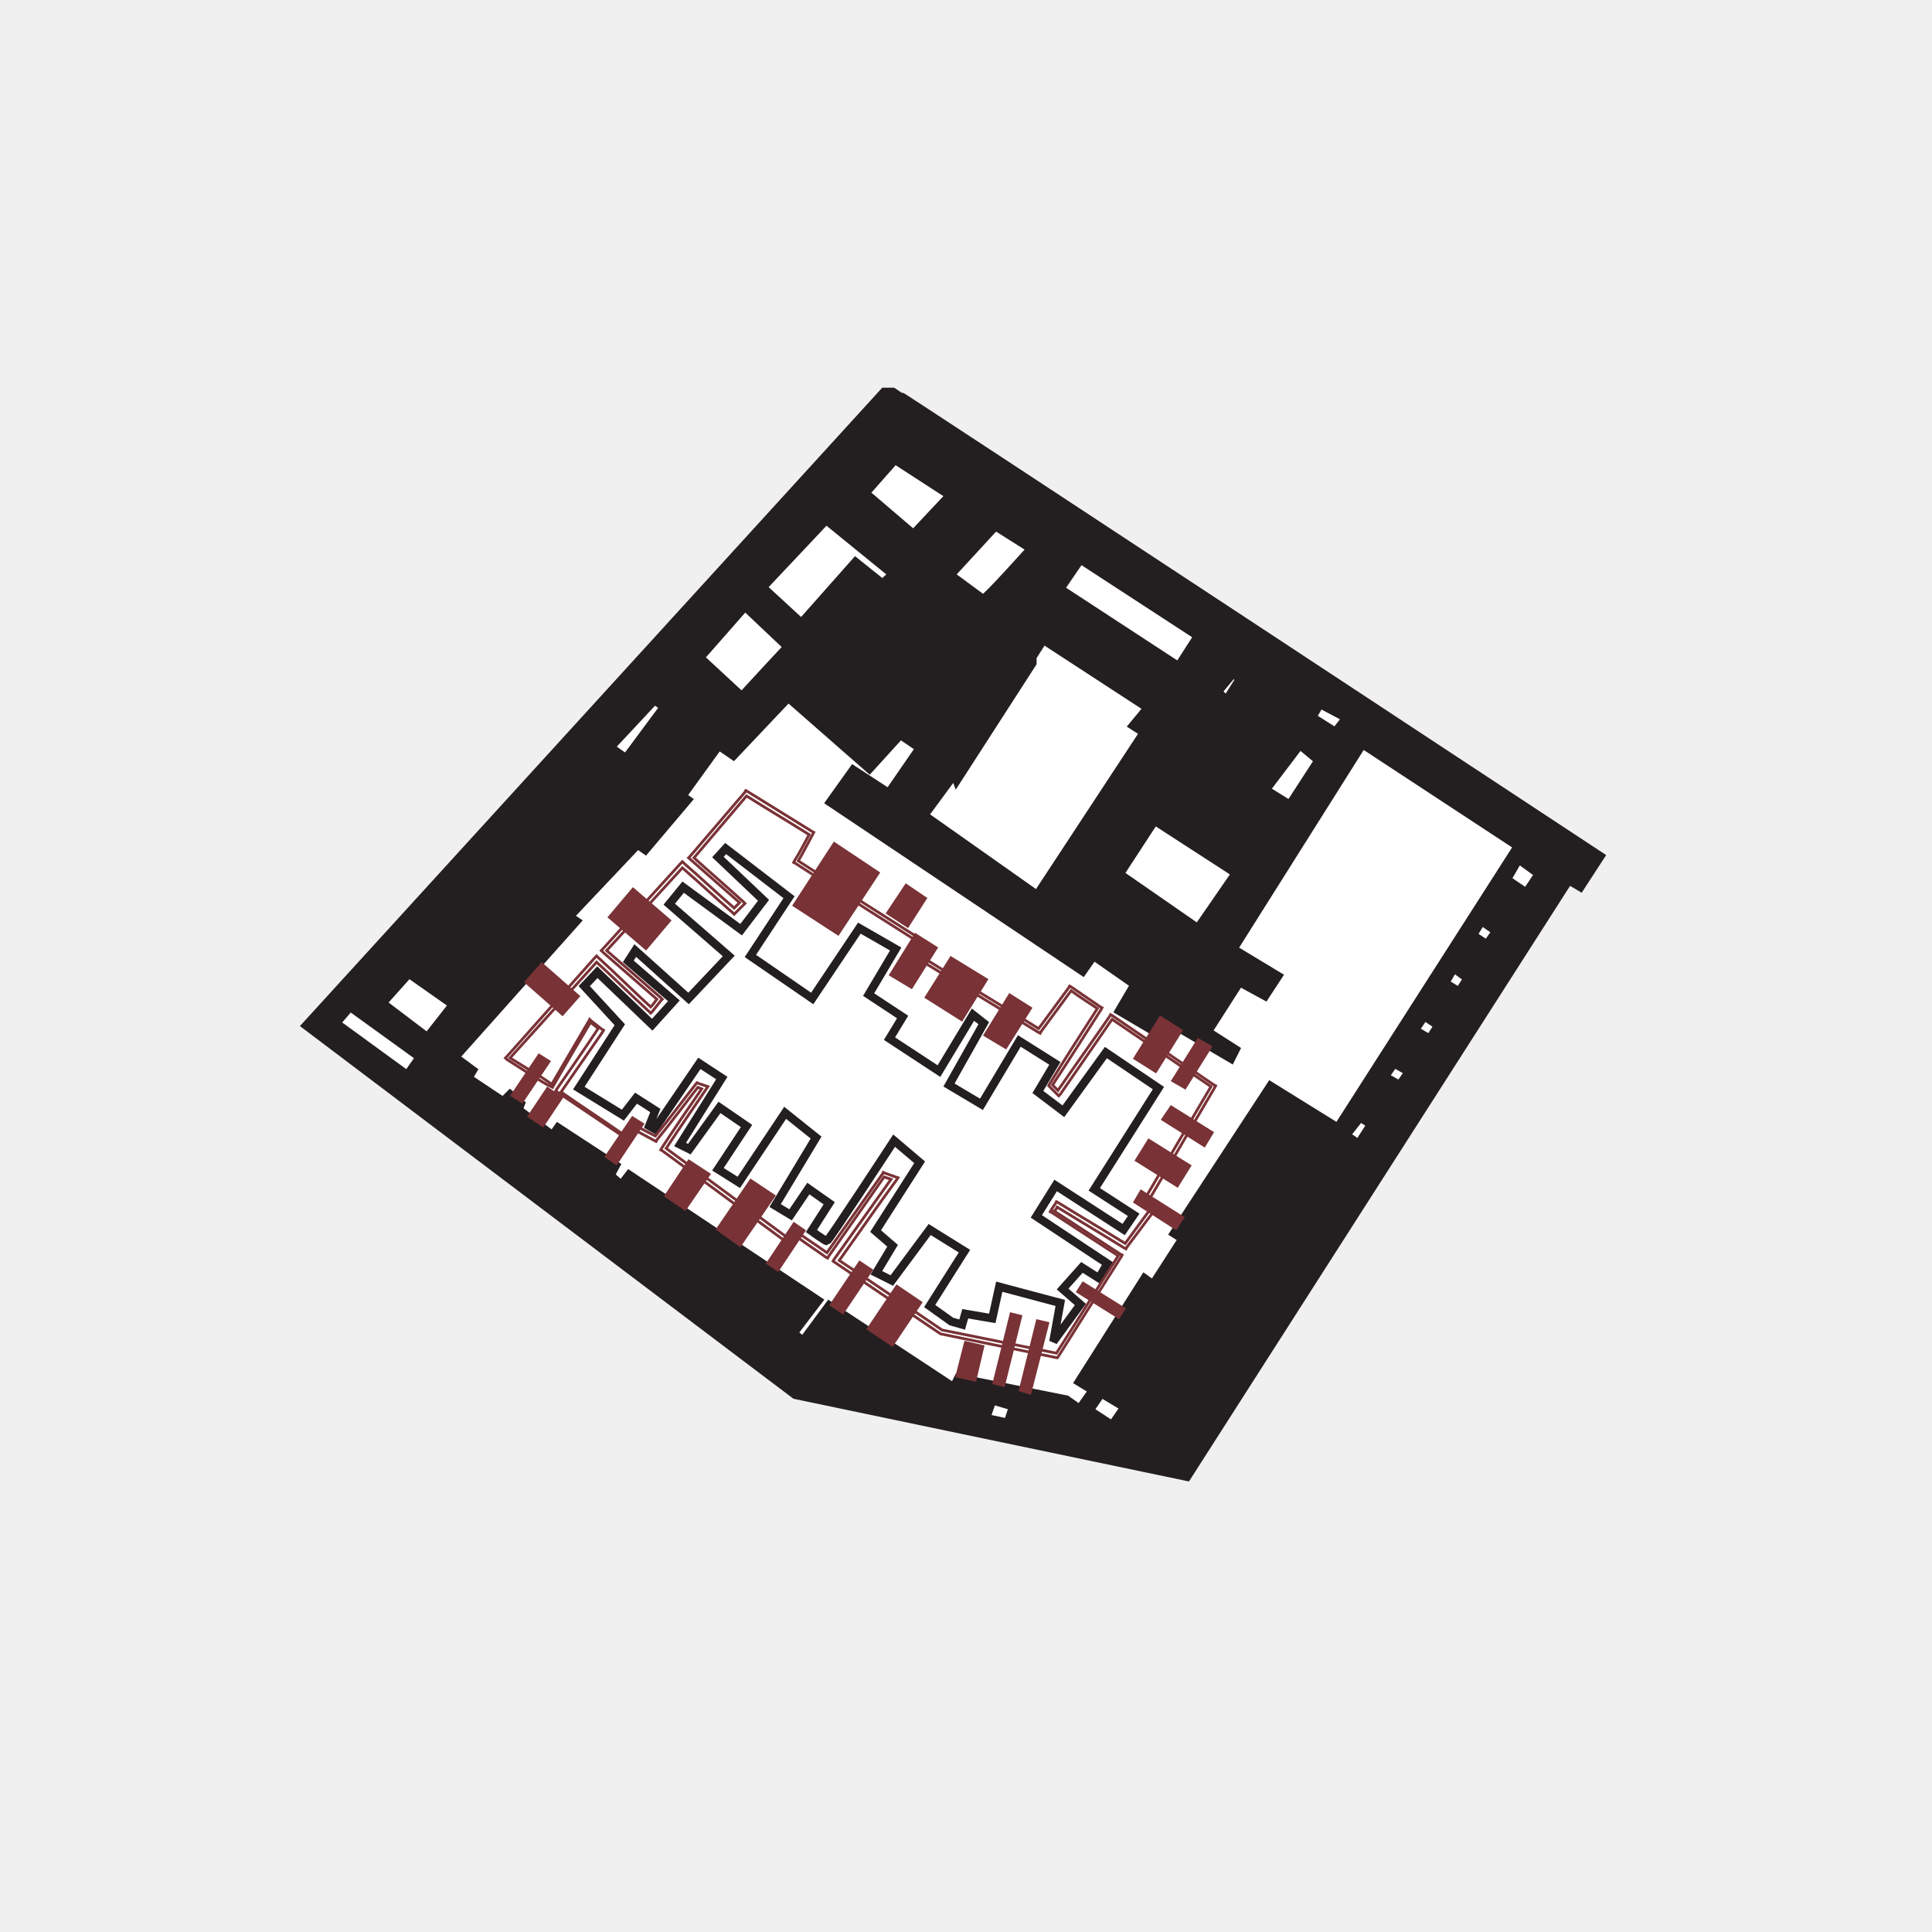
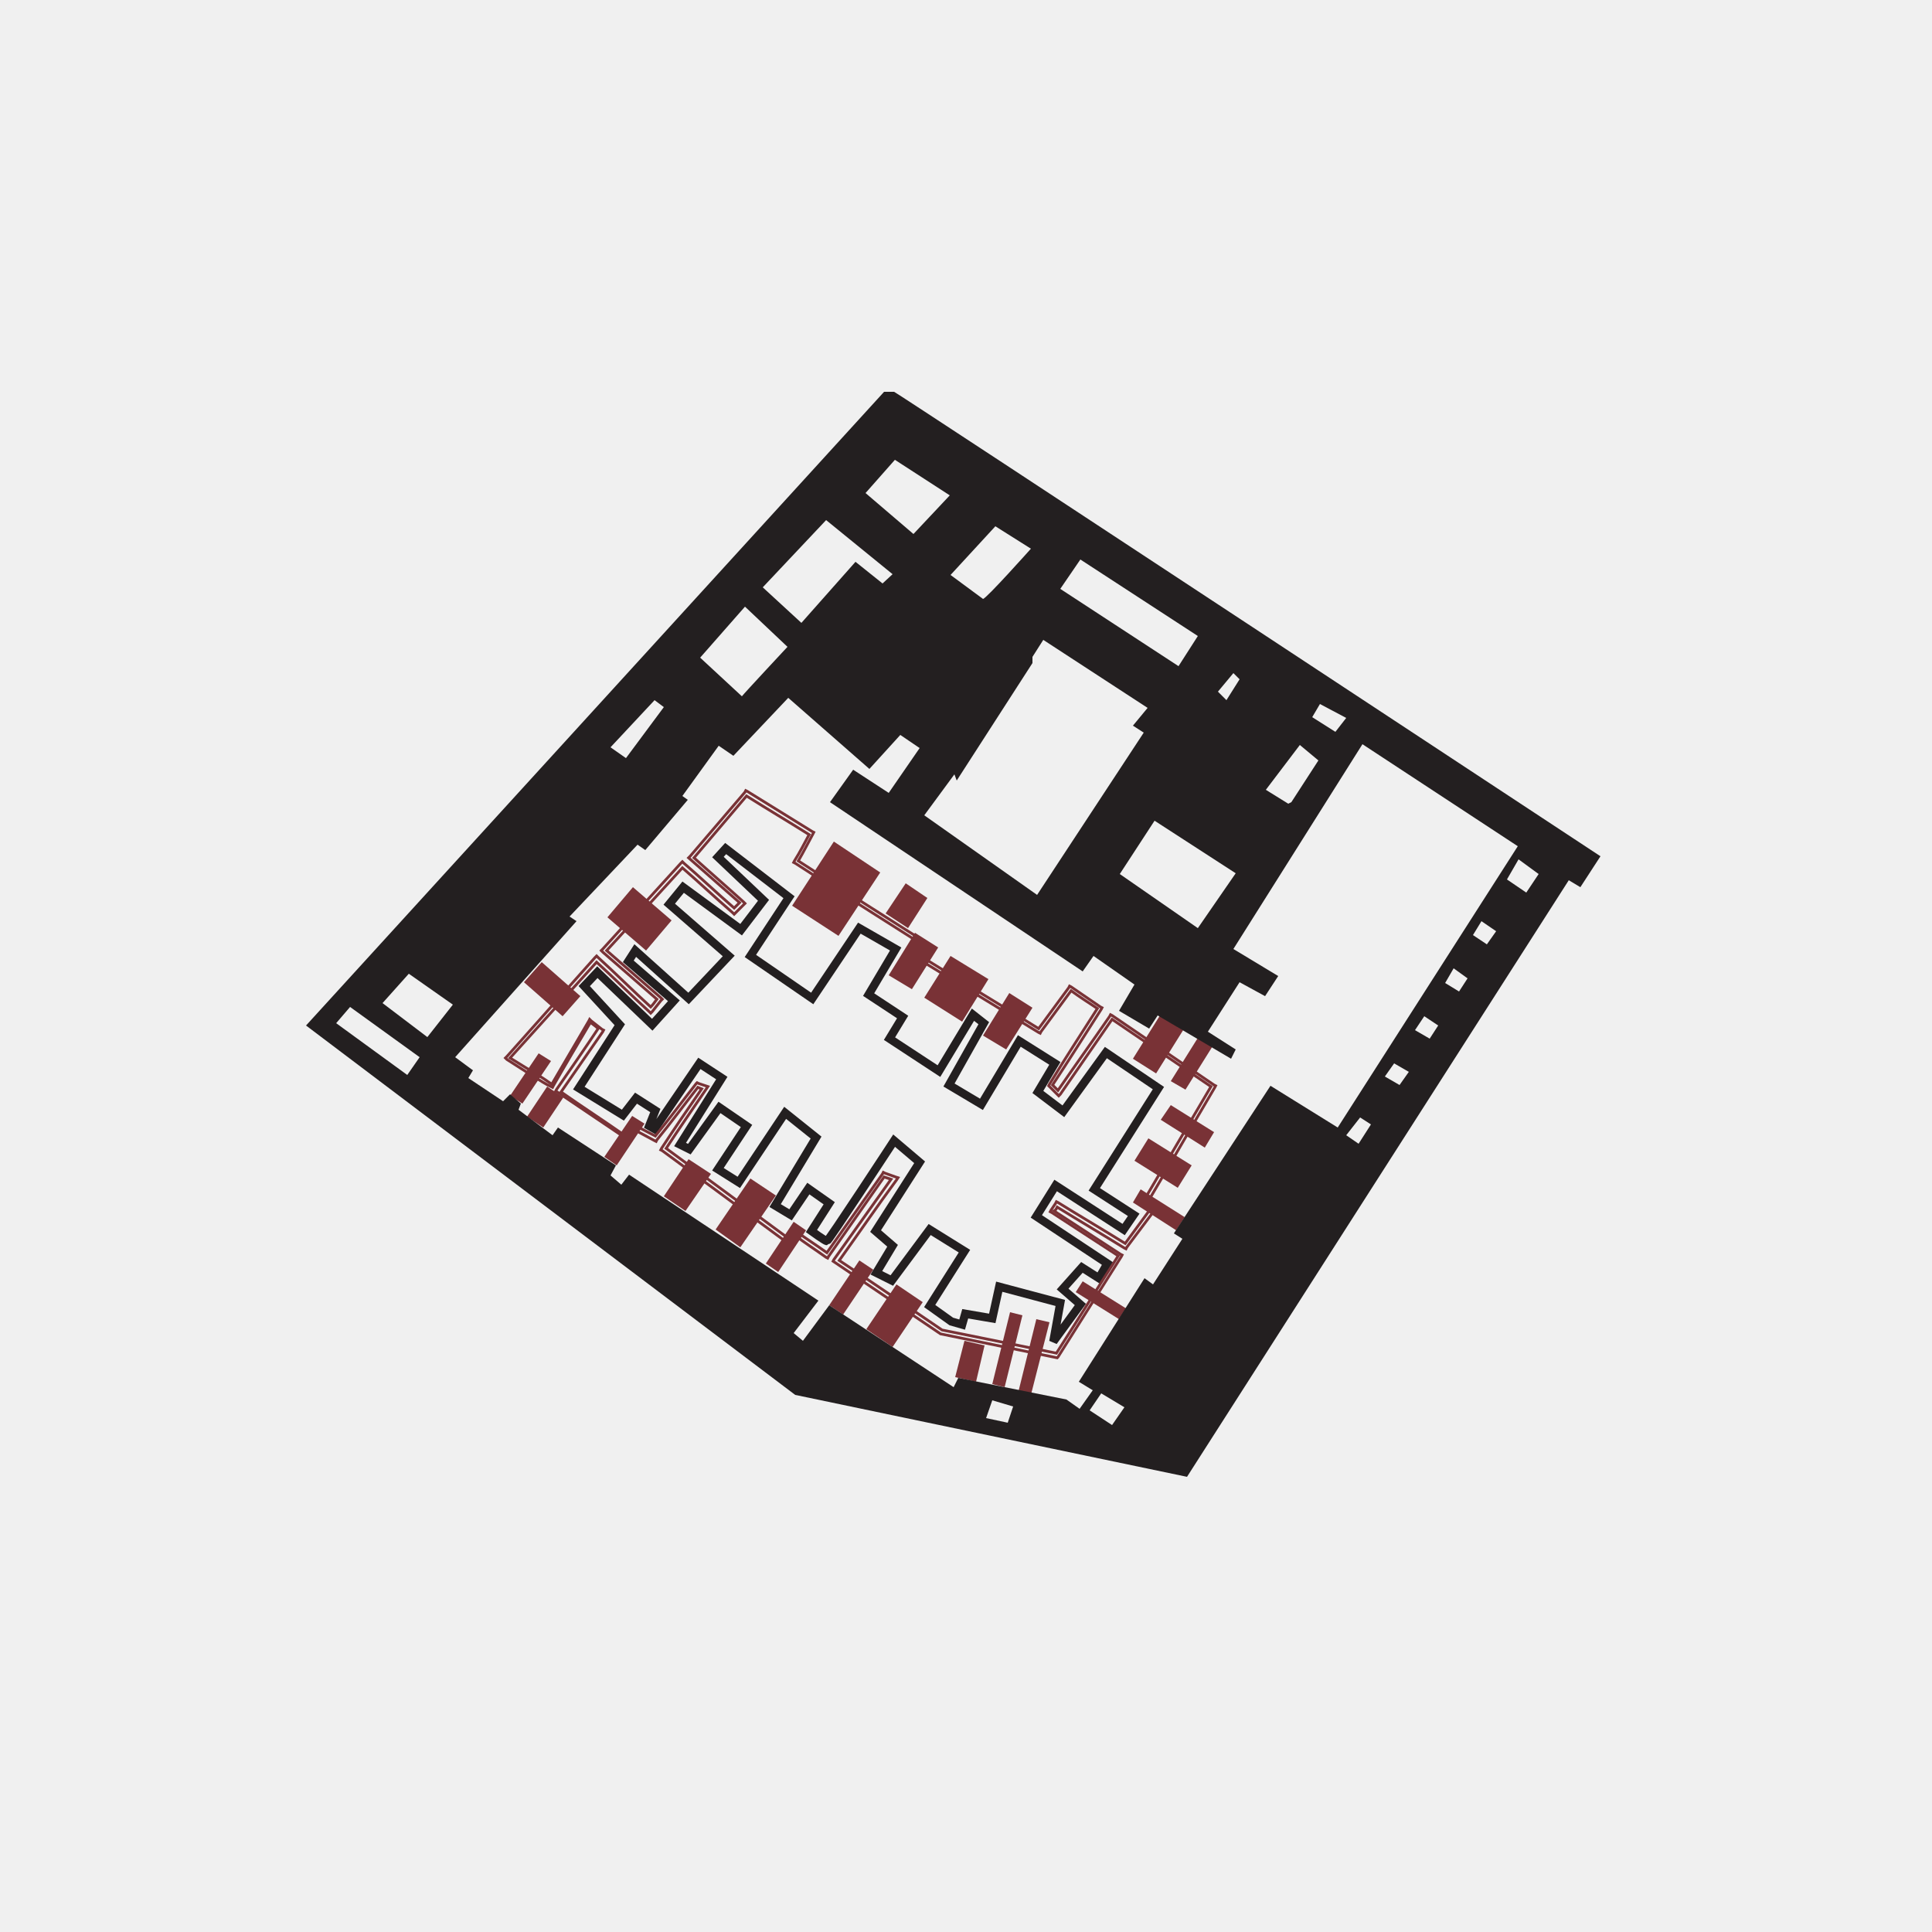
<svg xmlns="http://www.w3.org/2000/svg" version="1.1" id="Layer_1" x="0px" y="0px" viewBox="0 0 250 250" style="enable-background:new 0 0 250 250;" xml:space="preserve">
  <style type="text/css">
- 	.st0{fill:#231F20;}
+ 	.st0{fill:#793236;}
	.st1{fill:none;stroke:#231F20;stroke-width:1.07;}
- 	.st2{fill:#FFFFFF;}
- 	.st3{fill:#793236;}
- 	.st4{fill:none;stroke:#793236;stroke-width:0.356;}
+ 	.st2{fill:none;stroke:#793236;stroke-width:0.356;}
+ 	.st3{fill:#231F20;}
</style>
-   <path class="st0" d="M102.9,180.5l50.7,10.6l49.4-77.2l1.5,0.9l2.6-4c0,0-91.2-60.1-91.4-60.1s-1.3,0-1.3,0l-74.8,82L102.9,180.5" />
-   <path class="st1" d="M102.9,180.5l50.7,10.6l49.4-77.2l1.5,0.9l2.6-4c0,0-91.2-60.1-91.4-60.1s-1.3,0-1.3,0l-74.8,82L102.9,180.5z" />
-   <polyline class="st2" points="139.6,178.8 148.1,165.4 149.2,166.2 153,160.3 151.9,159.6 164.4,140.5 173.1,145.9 196.4,109.5   176.3,96.3 159.6,122.8 165.4,126.3 163.7,128.9 160.4,127.1 156.3,133.5 159.9,135.8 159.3,137 149.8,131.4 148.7,133.1   144.8,130.8 146.8,127.4 141.5,123.7 140.1,125.7 107.4,103.8 110.4,99.6 115,102.6 119,96.8 116.5,95.1 112.5,99.5 102,90.3   94.9,97.8 93,96.5 88.3,103 89,103.5 83.5,110 82.5,109.3 73.7,118.6 74.6,119.2 58.9,136.8 61.2,138.5 60.6,139.5 65.1,142.5   66,141.6 67.4,142.8 67.1,143.6 71.5,146.9 72.2,145.9 79.7,150.8 79,152.1 80.4,153.3 81.4,152 105.9,168.3 102.7,172.5   103.9,173.5 107.3,168.9 123.4,179.5 124,178.3 138,181.1 139.7,182.3 141.4,179.9 139.6,178.8 " />
-   <polygon class="st1" points="139.6,178.8 148.1,165.4 149.2,166.2 153,160.3 151.9,159.6 164.4,140.5 173.1,145.9 196.4,109.5   176.3,96.3 159.6,122.8 165.4,126.3 163.7,128.9 160.4,127.1 156.3,133.5 159.9,135.8 159.3,137 149.8,131.4 148.7,133.1   144.8,130.8 146.8,127.4 141.5,123.7 140.1,125.7 107.4,103.8 110.4,99.6 115,102.6 119,96.8 116.5,95.1 112.5,99.5 102,90.3   94.9,97.8 93,96.5 88.3,103 89,103.5 83.5,110 82.5,109.3 73.7,118.6 74.6,119.2 58.9,136.8 61.2,138.5 60.6,139.5 65.1,142.5   66,141.6 67.4,142.8 67.1,143.6 71.5,146.9 72.2,145.9 79.7,150.8 79,152.1 80.4,153.3 81.4,152 105.9,168.3 102.7,172.5   103.9,173.5 107.3,168.9 123.4,179.5 124,178.3 138,181.1 139.7,182.3 141.4,179.9 " />
-   <polyline class="st3" points="102.5,117.2 108.5,121.1 113.9,112.9 107.9,108.9 102.5,117.2 " />
-   <polyline class="st3" points="114.6,118.2 117.5,120.1 120,116.2 117.2,114.3 114.6,118.2 " />
-   <polyline class="st3" points="115,126.2 118,128 121.4,122.6 118.4,120.7 115,126.2 " />
-   <polyline class="st3" points="119.6,129.1 124.5,132.2 127.9,126.7 123,123.7 119.6,129.1 " />
-   <polyline class="st3" points="127.2,134 130.2,135.8 133.6,130.4 130.6,128.5 127.2,134 " />
-   <polyline class="st3" points="146.6,137 149.6,138.9 153.1,133.3 150.1,131.4 146.6,137 " />
-   <polyline class="st3" points="151.5,139.9 153.4,141 156.9,135.4 155,134.3 151.5,139.9 " />
-   <polyline class="st3" points="78.6,118.7 83.6,123 86.9,119.1 81.9,114.8 78.6,118.7 " />
-   <polyline class="st3" points="67.8,127.1 72.8,131.5 75.1,128.9 70.1,124.5 67.8,127.1 " />
-   <polyline class="st3" points="150.2,144.9 155.9,148.5 157.1,146.5 151.5,143 150.2,144.9 " />
-   <polyline class="st3" points="146.6,155.6 152.2,159.2 153.3,157.5 147.6,153.9 146.6,155.6 " />
-   <polyline class="st3" points="139.2,167.2 144.8,170.7 145.7,169.3 140.1,165.8 139.2,167.2 " />
-   <polyline class="st3" points="130.7,169.8 128.4,179.1 130,179.5 132.3,170.2 130.7,169.8 " />
-   <polyline class="st3" points="134.1,170.7 131.8,180 133.4,180.5 135.8,171.1 134.1,170.7 " />
-   <polyline class="st3" points="124.8,173.5 123.6,178.2 126.3,178.8 127.4,174.1 124.8,173.5 " />
-   <polyline class="st3" points="116,166.2 112.1,172 115.5,174.3 119.4,168.5 116,166.2 " />
-   <polyline class="st3" points="111.2,163.1 107.3,168.9 109.1,170.1 113,164.3 111.2,163.1 " />
-   <polyline class="st3" points="102.7,158.1 99.1,163.5 100.7,164.6 104.3,159.2 102.7,158.1 " />
-   <polyline class="st3" points="97.1,152.5 92.6,159.1 95.8,161.4 100.4,154.7 97.1,152.5 " />
-   <polyline class="st3" points="89.1,150 85.9,154.8 88.7,156.7 92,151.9 89.1,150 " />
-   <polyline class="st3" points="81.8,144.4 78.2,149.7 79.8,150.8 83.4,145.4 81.8,144.4 " />
-   <polyline class="st3" points="69.7,136.3 66,141.8 67.6,142.8 71.3,137.3 69.7,136.3 " />
-   <polyline class="st3" points="70.8,140.6 68.2,144.5 70.3,145.9 72.9,142 70.8,140.6 " />
-   <polyline class="st3" points="146.8,150.2 152.4,153.7 154.2,150.8 148.6,147.3 146.8,150.2 " />
-   <path class="st1" d="M80.2,132.6l-4.6-5l1.7-1.8l7.1,6.8l2.8-3.1l-5.9-5.1l0.9-1.4l6.9,6.2l5.2-5.5l-7.7-6.7l1.8-2.2l7.5,5.5  l2.9-3.8l-5.9-5.6l1-1.1l8.2,6.3l-5,7.6l8,5.5l6.1-9.1l4.7,2.7l-3.5,5.9l4.4,2.9l-1.7,2.8l6.4,4.2l4.4-7.3l1.4,1.1l-4.5,8l4.2,2.5  l4.9-8.2l4.6,2.9l-2.2,3.7l3.3,2.5l5.5-7.6l6.8,4.6l-8.3,13.1l5.1,3.3l-1.3,1.9l-8.8-5.7l-2.5,4l9.2,6.1l-1.1,1.9l-2.2-1.4l-2.5,2.8  l2.3,2l-3.5,4.8l0.9-5l-7.9-2.1l-0.9,4.1l-3.5-0.6l-0.4,1.4l-1.4-0.4l-2.8-2l4.5-7.1l-4.5-2.8l-4.9,6.6l-2-1l2.1-3.5l-2.2-1.9  l5.7-8.9l-3.3-2.8c0,0-8.5,13-8.7,13c-0.2,0-2-1.3-2-1.3l2.3-3.6l-2.7-1.9l-2.3,3.4l-2-1.2l5.3-8.8l-4-3.2l-6,9l-2.7-1.7l3.7-5.6  l-3.5-2.4l-3.9,5.4l-1.2-0.6l5.4-8.6l-2.9-1.9l-5.8,8.5l-0.7-0.4l0.8-2l-2.5-1.6l-1.7,2.2l-5.7-3.5L80.2,132.6z" />
-   <path class="st4" d="M69.2,139.4l-3.6-2.3l-0.2-0.2l0.2-0.2L77,123.9l0.2-0.2l0.2,0.2c2.3,2.1,4.5,4.3,6.8,6.4  c0.3-0.3,0.5-0.6,0.8-1c-2.3-2-4.7-4.1-7-6.1l-0.2-0.2l0.2-0.2l10.1-11.1l0.2-0.2l0.2,0.2c2.2,1.9,4.3,3.9,6.5,5.8l0.7-0.7l-6.6-5.8  l0.2-0.2l7.1-8.3l0.1-0.2l0.2,0.1l8.4,5.2l0.2,0.1l-0.1,0.2c-0.6,1.1-1.2,2.3-1.9,3.5c5.7,3.7,11.5,7.4,17.2,11l0.2,0.1l-0.1,0.2  c-0.2,0.5-0.5,1-0.7,1.5c4.8,3,9.7,5.9,14.5,8.9l3.9-5.3l0.1-0.2l0.2,0.1l3.8,2.6l0.2,0.1l-0.1,0.2c-2.1,3.3-4.2,6.6-6.3,9.8  l0.7,0.7c2.2-3.2,4.5-6.4,6.7-9.6l0.1-0.2l0.2,0.1l13.2,9l0.2,0.1l-0.1,0.2c-2.9,4.9-5.7,9.8-8.6,14.7c0.3,0.3,0.5,0.6,0.8,0.9  l0.1,0.1l-0.1,0.2l-3.6,4.8l-0.1,0.2l-0.2-0.1c-2.9-1.8-5.8-3.5-8.7-5.3c-0.1,0.2-0.2,0.4-0.4,0.5c2.9,1.9,5.7,3.7,8.6,5.6l0.2,0.1  l-0.1,0.2l-8.2,13l-0.1,0.1l-15.1-3.1l-13.9-9.4l0.1-0.2c2.5-3.5,4.9-6.9,7.4-10.4c-0.3-0.1-0.6-0.2-0.9-0.3  c-2.4,3.4-4.8,6.9-7.2,10.3l-0.1,0.2l-0.2-0.1c-1.4-1-2.8-1.9-4.1-2.9l-0.4,1l-0.1,0.3l-0.3-0.2l-16.3-12l-0.2-0.1l0.1-0.2  c1.7-2.6,3.4-5.1,5.2-7.7l-0.5-0.2c-1.8,2.3-3.5,4.6-5.3,6.8l-0.1,0.2l-0.2-0.1c-0.9-0.5-1.7-0.9-2.6-1.4l-1.2,0.9l-0.1,0.1  l-0.1-0.1l-8.6-5.8l-0.2-0.1l0.1-0.2c1.8-2.6,3.6-5.2,5.4-7.9c-0.3-0.3-0.6-0.5-1-0.8c-1.6,2.7-3.2,5.4-4.8,8.2l-0.1,0.2l-0.2-0.1  C70.6,140.3,69.9,139.8,69.2,139.4z" />
-   <path class="st4" d="M69.4,139c-1.1-0.7-2.3-1.4-3.4-2.1c3.7-4.1,7.5-8.3,11.2-12.4c2.3,2.1,4.5,4.3,6.8,6.4l0.2,0.2l0.2-0.2  l1.1-1.4l0.2-0.2l-0.2-0.2c-2.3-2-4.7-4.1-7-6.1c3.3-3.6,6.5-7.1,9.8-10.7c2.2,1.9,4.3,3.9,6.5,5.8l0.2,0.2l0.2-0.2l1-1l0.2-0.2  l-0.2-0.2c-2.1-1.9-4.3-3.8-6.4-5.7c2.3-2.7,4.5-5.3,6.8-8c2.7,1.7,5.4,3.3,8.1,5c-0.6,1.1-1.2,2.3-1.9,3.4l-0.1,0.2l0.2,0.1  c5.7,3.7,11.5,7.4,17.2,11c-0.2,0.5-0.5,1-0.7,1.5l-0.1,0.2l0.2,0.1l14.9,9.1l0.2,0.1l0.1-0.2c1.3-1.8,2.6-3.5,3.9-5.3  c1.1,0.8,2.2,1.5,3.4,2.3c-2.1,3.3-4.2,6.5-6.2,9.8l-0.1,0.2l0.1,0.1l1,1l0.2,0.2l0.2-0.2c2.2-3.2,4.5-6.5,6.7-9.7  c4.3,2.9,8.5,5.8,12.8,8.7c-2.9,4.9-5.7,9.7-8.6,14.6l-0.1,0.2l0.1,0.1c0.3,0.3,0.5,0.6,0.8,0.9c-1.1,1.5-2.2,3-3.3,4.5  c-2.9-1.8-5.8-3.5-8.7-5.3l-0.2-0.1l-0.1,0.2l-0.6,0.9l-0.1,0.2l0.2,0.1c2.9,1.9,5.7,3.7,8.6,5.6c-2.7,4.2-5.3,8.4-8,12.6  c-4.9-1-9.8-2-14.8-3c-4.4-3-8.8-6-13.3-9c2.5-3.5,4.9-7,7.4-10.4l0.2-0.3l-0.3-0.1l-1.4-0.5l-0.2-0.1l-0.1,0.2  c-2.4,3.4-4.8,6.8-7.2,10.2c-1.4-1-2.8-1.9-4.2-2.9l-0.2-0.2l-0.1,0.3l-0.4,1c-5.3-3.9-10.6-7.8-15.9-11.7c1.7-2.6,3.5-5.2,5.2-7.7  l0.2-0.3l-1.2-0.4l-0.2-0.1l-0.1,0.1c-1.8,2.3-3.5,4.6-5.3,6.8c-0.8-0.4-1.7-0.9-2.5-1.3l-0.1-0.1L82,146c-0.4,0.3-0.8,0.6-1.2,0.9  c-2.7-1.9-5.5-3.7-8.2-5.6c1.8-2.6,3.6-5.2,5.4-7.8l0.1-0.2l-0.2-0.1l-1.4-1.1l-0.2-0.2l-0.1,0.2c-1.6,2.7-3.2,5.5-4.8,8.2  C70.7,139.8,70.1,139.4,69.4,139L69.4,139L69.4,139z" />
-   <polyline class="st2" points="134.2,115.8 148,94.8 146.6,93.9 148.5,91.6 135,82.8 133.6,85 133.6,85.8 123.8,101 123.5,100.2   119.6,105.5 134.2,115.8 " />
-   <polygon class="st1" points="134.2,115.8 148,94.8 146.6,93.9 148.5,91.6 135,82.8 133.6,85 133.6,85.8 123.8,101 123.5,100.2   119.6,105.5 " />
-   <polyline class="st2" points="152.5,86.2 155,82.3 139.8,72.4 137.2,76.2 152.5,86.2 " />
-   <polygon class="st1" points="152.5,86.2 155,82.3 139.8,72.4 137.2,76.2 " />
-   <polyline class="st2" points="155,120.1 159.9,113 149.4,106.2 144.9,113.1 155,120.1 " />
-   <polygon class="st1" points="155,120.1 159.9,113 149.4,106.2 144.9,113.1 " />
-   <polyline class="st2" points="167.1,103.8 170.6,98.4 168.2,96.4 163.8,102.2 166.7,104 167.1,103.8 " />
-   <polygon class="st1" points="167.1,103.8 170.6,98.4 168.2,96.4 163.8,102.2 166.7,104 " />
-   <polyline class="st2" points="172.8,94.7 174.2,92.9 170.8,91.1 169.8,92.8 172.8,94.7 " />
-   <polygon class="st1" points="172.8,94.7 174.2,92.9 170.8,91.1 169.8,92.8 " />
-   <polyline class="st2" points="158.7,90.6 160.4,87.9 159.6,87.1 157.6,89.5 158.7,90.6 " />
-   <polygon class="st1" points="158.7,90.6 160.4,87.9 159.6,87.1 157.6,89.5 " />
-   <path class="st2" d="M127.2,77.5c0.4,0,6.2-6.5,6.2-6.5l-4.6-2.9l-5.8,6.3L127.2,77.5" />
-   <path class="st1" d="M127.2,77.5c0.4,0,6.2-6.5,6.2-6.5l-4.6-2.9l-5.8,6.3L127.2,77.5z" />
-   <polyline class="st2" points="118.2,69.1 122.9,64.1 115.8,59.5 112,63.8 118.2,69.1 " />
-   <polygon class="st1" points="118.2,69.1 122.9,64.1 115.8,59.5 112,63.8 " />
-   <polyline class="st2" points="103.7,80.6 110.7,72.7 114.2,75.5 115.5,74.3 106.9,67.3 98.7,76 103.7,80.6 " />
-   <polygon class="st1" points="103.7,80.6 110.7,72.7 114.2,75.5 115.5,74.3 106.9,67.3 98.7,76 " />
-   <path class="st2" d="M96,90.1c0.3-0.4,5.9-6.4,5.9-6.4l-5.5-5.2l-5.8,6.6L96,90.1" />
-   <path class="st1" d="M96,90.1c0.3-0.4,5.9-6.4,5.9-6.4l-5.5-5.2l-5.8,6.6L96,90.1z" />
-   <polyline class="st2" points="81,98.1 85.9,91.5 84.7,90.6 79,96.7 81,98.1 " />
-   <polygon class="st1" points="81,98.1 85.9,91.5 84.7,90.6 79,96.7 " />
-   <polyline class="st2" points="55.3,134.2 58.6,130 52.9,126 49.5,129.8 55.3,134.2 " />
-   <polygon class="st1" points="55.3,134.2 58.6,130 52.9,126 49.5,129.8 " />
-   <polyline class="st2" points="52.7,139.1 54.3,136.8 45.3,130.3 43.5,132.4 52.7,139.1 " />
-   <polygon class="st1" points="52.7,139.1 54.3,136.8 45.3,130.3 43.5,132.4 " />
-   <polyline class="st2" points="175.8,148 177.4,145.5 176,144.6 174.2,146.9 175.8,148 " />
-   <polygon class="st1" points="175.8,148 177.4,145.5 176,144.6 174.2,146.9 " />
-   <polyline class="st2" points="181.1,140.4 182.3,138.7 180.4,137.6 179.2,139.3 181.1,140.4 " />
-   <polygon class="st1" points="181.1,140.4 182.3,138.7 180.4,137.6 179.2,139.3 " />
-   <polyline class="st2" points="185,134.4 186.1,132.7 184.3,131.5 183.1,133.3 185,134.4 " />
-   <polygon class="st1" points="185,134.4 186.1,132.7 184.3,131.5 183.1,133.3 " />
-   <polyline class="st2" points="188.8,128.3 189.9,126.6 188.1,125.3 187,127.2 188.8,128.3 " />
-   <polygon class="st1" points="188.8,128.3 189.9,126.6 188.1,125.3 187,127.2 " />
-   <polyline class="st2" points="192.4,122.2 193.6,120.5 191.7,119.2 190.6,121 192.4,122.2 " />
-   <polygon class="st1" points="192.4,122.2 193.6,120.5 191.7,119.2 190.6,121 " />
-   <polyline class="st2" points="197.5,115.5 199.1,113.1 196.5,111.2 195,113.8 197.5,115.5 " />
-   <polygon class="st1" points="197.5,115.5 199.1,113.1 196.5,111.2 195,113.8 " />
-   <polyline class="st2" points="143.9,184.4 145.5,182.1 142.5,180.3 141,182.5 143.9,184.4 " />
-   <polygon class="st1" points="143.9,184.4 145.5,182.1 142.5,180.3 141,182.5 " />
-   <polyline class="st2" points="127.6,183.5 130.4,184.1 131.1,182 128.4,181.2 127.6,183.5 " />
-   <polygon class="st1" points="127.6,183.5 130.4,184.1 131.1,182 128.4,181.2 " />
+   <polyline class="st0" points="102.5,117.2 108.5,121.1 113.9,112.9 107.9,108.9 102.5,117.2 " />
+   <polyline class="st0" points="114.6,118.2 117.5,120.1 120,116.2 117.2,114.3 114.6,118.2 " />
+   <polyline class="st0" points="115,126.2 118,128 121.4,122.6 118.4,120.7 115,126.2 " />
+   <polyline class="st0" points="119.6,129.1 124.5,132.2 127.9,126.7 123,123.7 119.6,129.1 " />
+   <polyline class="st0" points="127.2,134 130.2,135.8 133.6,130.4 130.6,128.5 127.2,134 " />
+   <polyline class="st0" points="146.6,137 149.6,138.9 153.1,133.3 150.1,131.4 146.6,137 " />
+   <polyline class="st0" points="151.5,139.9 153.4,141 156.9,135.4 155,134.3 151.5,139.9 " />
+   <polyline class="st0" points="78.6,118.7 83.6,123 86.9,119.1 81.9,114.8 78.6,118.7 " />
+   <polyline class="st0" points="67.8,127.1 72.8,131.5 75.1,128.9 70.1,124.5 67.8,127.1 " />
+   <polyline class="st0" points="150.2,144.9 155.9,148.5 157.1,146.5 151.5,143 150.2,144.9 " />
+   <polyline class="st0" points="146.6,155.6 152.2,159.2 153.3,157.5 147.6,153.9 146.6,155.6 " />
+   <polyline class="st0" points="139.2,167.2 144.8,170.7 145.7,169.3 140.1,165.8 139.2,167.2 " />
+   <polyline class="st0" points="130.7,169.8 128.4,179.1 130,179.5 132.3,170.2 130.7,169.8 " />
+   <polyline class="st0" points="134.1,170.7 131.8,180 133.4,180.5 135.8,171.1 134.1,170.7 " />
+   <polyline class="st0" points="124.8,173.5 123.6,178.2 126.3,178.8 127.4,174.1 124.8,173.5 " />
+   <polyline class="st0" points="116,166.2 112.1,172 115.5,174.3 119.4,168.5 116,166.2 " />
+   <polyline class="st0" points="111.2,163.1 107.3,168.9 109.1,170.1 113,164.3 111.2,163.1 " />
+   <polyline class="st0" points="102.7,158.1 99.1,163.5 100.7,164.6 104.3,159.2 102.7,158.1 " />
+   <polyline class="st0" points="97.1,152.5 92.6,159.1 95.8,161.4 100.4,154.7 97.1,152.5 " />
+   <polyline class="st0" points="89.1,150 85.9,154.8 88.7,156.7 92,151.9 89.1,150 " />
+   <polyline class="st0" points="81.8,144.4 78.2,149.7 79.8,150.8 83.4,145.4 81.8,144.4 " />
+   <polyline class="st0" points="69.7,136.3 66,141.8 67.6,142.8 71.3,137.3 69.7,136.3 " />
+   <polyline class="st0" points="70.8,140.6 68.2,144.5 70.3,145.9 72.9,142 70.8,140.6 " />
+   <polyline class="st0" points="146.8,150.2 152.4,153.7 154.2,150.8 148.6,147.3 146.8,150.2 " />
+   <path class="st1" d="M80.2,132.6l-4.6-5l1.7-1.8l7.1,6.8l2.8-3.1l-5.9-5.1l0.9-1.4l6.9,6.2l5.2-5.5l-7.7-6.7l1.8-2.2l7.5,5.5  l2.9-3.8l-5.9-5.6l1-1.1l8.2,6.3l-5,7.6l8,5.5l6.1-9.1l4.7,2.7l-3.5,5.9l4.4,2.9l-1.7,2.8l6.4,4.2l4.4-7.3l1.4,1.1l-4.5,8l4.2,2.5  l4.9-8.2l4.6,2.9l-2.2,3.7l3.3,2.5l5.5-7.6l6.8,4.6l-8.3,13.1l5.1,3.3l-1.3,1.9l-8.8-5.7l-2.5,4l9.2,6.1l-1.1,1.9L140,164l-2.5,2.8  l2.3,2l-3.5,4.8l0.9-5l-7.9-2.1l-0.9,4.1l-3.5-0.6l-0.4,1.4l-1.4-0.4l-2.8-2l4.5-7.1l-4.5-2.8l-4.9,6.6l-2-1l2.1-3.5l-2.2-1.9  l5.7-8.9l-3.3-2.8c0,0-8.5,13-8.7,13s-2-1.3-2-1.3l2.3-3.6l-2.7-1.9l-2.3,3.4l-2-1.2l5.3-8.8l-4-3.2l-6,9l-2.7-1.7l3.7-5.6l-3.5-2.4  l-3.9,5.4l-1.2-0.6l5.4-8.6l-2.9-1.9l-5.8,8.5l-0.7-0.4l0.8-2l-2.5-1.6l-1.7,2.2l-5.7-3.5L80.2,132.6z" />
+   <path class="st2" d="M69.2,139.4l-3.6-2.3l-0.2-0.2l0.2-0.2L77,123.9l0.2-0.2l0.2,0.2c2.3,2.1,4.5,4.3,6.8,6.4  c0.3-0.3,0.5-0.6,0.8-1c-2.3-2-4.7-4.1-7-6.1l-0.2-0.2l0.2-0.2l10.1-11.1l0.2-0.2l0.2,0.2c2.2,1.9,4.3,3.9,6.5,5.8l0.7-0.7l-6.6-5.8  l0.2-0.2l7.1-8.3l0.1-0.2l0.2,0.1l8.4,5.2l0.2,0.1l-0.1,0.2c-0.6,1.1-1.2,2.3-1.9,3.5c5.7,3.7,11.5,7.4,17.2,11l0.2,0.1l-0.1,0.2  c-0.2,0.5-0.5,1-0.7,1.5c4.8,3,9.7,5.9,14.5,8.9l3.9-5.3l0.1-0.2l0.2,0.1l3.8,2.6l0.2,0.1l-0.1,0.2c-2.1,3.3-4.2,6.6-6.3,9.8  l0.7,0.7c2.2-3.2,4.5-6.4,6.7-9.6l0.1-0.2l0.2,0.1l13.2,9l0.2,0.1l-0.1,0.2c-2.9,4.9-5.7,9.8-8.6,14.7c0.3,0.3,0.5,0.6,0.8,0.9  l0.1,0.1l-0.1,0.2l-3.6,4.8l-0.1,0.2l-0.2-0.1c-2.9-1.8-5.8-3.5-8.7-5.3c-0.1,0.2-0.2,0.4-0.4,0.5c2.9,1.9,5.7,3.7,8.6,5.6l0.2,0.1  l-0.1,0.2l-8.2,13l-0.1,0.1l-15.1-3.1l-13.9-9.4l0.1-0.2c2.5-3.5,4.9-6.9,7.4-10.4c-0.3-0.1-0.6-0.2-0.9-0.3  c-2.4,3.4-4.8,6.9-7.2,10.3l-0.1,0.2l-0.2-0.1c-1.4-1-2.8-1.9-4.1-2.9l-0.4,1l-0.1,0.3l-0.3-0.2l-16.3-12l-0.2-0.1l0.1-0.2  c1.7-2.6,3.4-5.1,5.2-7.7l-0.5-0.2c-1.8,2.3-3.5,4.6-5.3,6.8l-0.1,0.2l-0.2-0.1c-0.9-0.5-1.7-0.9-2.6-1.4l-1.2,0.9l-0.1,0.1  l-0.1-0.1l-8.6-5.8l-0.2-0.1L72,141c1.8-2.6,3.6-5.2,5.4-7.9c-0.3-0.3-0.6-0.5-1-0.8c-1.6,2.7-3.2,5.4-4.8,8.2l-0.1,0.2l-0.2-0.1  C70.6,140.3,69.9,139.8,69.2,139.4z" />
+   <path class="st2" d="M69.4,139c-1.1-0.7-2.3-1.4-3.4-2.1c3.7-4.1,7.5-8.3,11.2-12.4c2.3,2.1,4.5,4.3,6.8,6.4l0.2,0.2l0.2-0.2  l1.1-1.4l0.2-0.2l-0.2-0.2c-2.3-2-4.7-4.1-7-6.1c3.3-3.6,6.5-7.1,9.8-10.7c2.2,1.9,4.3,3.9,6.5,5.8l0.2,0.2l0.2-0.2l1-1l0.2-0.2  l-0.2-0.2c-2.1-1.9-4.3-3.8-6.4-5.7c2.3-2.7,4.5-5.3,6.8-8c2.7,1.7,5.4,3.3,8.1,5c-0.6,1.1-1.2,2.3-1.9,3.4l-0.1,0.2l0.2,0.1  c5.7,3.7,11.5,7.4,17.2,11c-0.2,0.5-0.5,1-0.7,1.5l-0.1,0.2l0.2,0.1l14.9,9.1l0.2,0.1l0.1-0.2c1.3-1.8,2.6-3.5,3.9-5.3  c1.1,0.8,2.2,1.5,3.4,2.3c-2.1,3.3-4.2,6.5-6.2,9.8l-0.1,0.2l0.1,0.1l1,1l0.2,0.2l0.2-0.2c2.2-3.2,4.5-6.5,6.7-9.7  c4.3,2.9,8.5,5.8,12.8,8.7c-2.9,4.9-5.7,9.7-8.6,14.6l-0.1,0.2l0.1,0.1c0.3,0.3,0.5,0.6,0.8,0.9c-1.1,1.5-2.2,3-3.3,4.5  c-2.9-1.8-5.8-3.5-8.7-5.3l-0.2-0.1l-0.1,0.2l-0.6,0.9l-0.1,0.2l0.2,0.1c2.9,1.9,5.7,3.7,8.6,5.6c-2.7,4.2-5.3,8.4-8,12.6  c-4.9-1-9.8-2-14.8-3c-4.4-3-8.8-6-13.3-9c2.5-3.5,4.9-7,7.4-10.4l0.2-0.3l-0.3-0.1l-1.4-0.5l-0.2-0.1l-0.1,0.2  c-2.4,3.4-4.8,6.8-7.2,10.2c-1.4-1-2.8-1.9-4.2-2.9l-0.2-0.2l-0.1,0.3l-0.4,1c-5.3-3.9-10.6-7.8-15.9-11.7c1.7-2.6,3.5-5.2,5.2-7.7  l0.2-0.3l-1.2-0.4l-0.2-0.1l-0.1,0.1c-1.8,2.3-3.5,4.6-5.3,6.8c-0.8-0.4-1.7-0.9-2.5-1.3l-0.1-0.1L82,146c-0.4,0.3-0.8,0.6-1.2,0.9  c-2.7-1.9-5.5-3.7-8.2-5.6c1.8-2.6,3.6-5.2,5.4-7.8l0.1-0.2l-0.2-0.1l-1.4-1.1l-0.2-0.2l-0.1,0.2c-1.6,2.7-3.2,5.5-4.8,8.2  C70.7,139.8,70.1,139.4,69.4,139L69.4,139L69.4,139z" />
+   <path class="st3" d="M115.7,50.7c-0.2,0-1.3,0-1.3,0l-74.8,82l63.3,47.8l50.7,10.6l49.4-77.2l1.5,0.9l2.6-4  C207.1,110.8,115.9,50.7,115.7,50.7z M170.8,91.1l3.4,1.8l-1.4,1.8l-3-1.9L170.8,91.1z M168.2,96.4l2.4,2l-3.5,5.4l-0.4,0.2  l-2.9-1.8L168.2,96.4z M159.6,87.1l0.8,0.8l-1.7,2.7l-1.1-1.1L159.6,87.1z M159.9,113l-4.9,7.1l-10.1-7l4.5-6.9L159.9,113z   M139.8,72.4l15.2,9.9l-2.5,3.9l-15.3-10L139.8,72.4z M133.6,85l1.4-2.2l13.5,8.8l-1.9,2.3l1.4,0.9l-13.8,21l-14.6-10.3l3.9-5.3  l0.3,0.8l9.8-15.2V85z M128.8,68.1l4.6,2.9c0,0-5.8,6.5-6.2,6.5l-4.2-3.1L128.8,68.1z M115.8,59.5l7.1,4.6l-4.7,5l-6.2-5.3  L115.8,59.5z M106.9,67.3l8.6,7l-1.3,1.2l-3.5-2.8l-7,7.9l-5-4.6L106.9,67.3z M96.4,78.5l5.5,5.2c0,0-5.6,6-5.9,6.4l-5.4-5  L96.4,78.5z M84.7,90.6l1.2,0.9L81,98.1l-2-1.4L84.7,90.6z M52.7,139.1l-9.2-6.7l1.8-2.1l9,6.5L52.7,139.1z M55.3,134.2l-5.8-4.4  l3.4-3.8l5.7,4L55.3,134.2z M130.4,184.1l-2.8-0.6l0.8-2.3l2.7,0.8L130.4,184.1z M143.9,184.4l-2.9-1.9l1.5-2.2l3,1.8L143.9,184.4z   M164.4,140.5l-12.5,19.1l1.1,0.7l-3.8,5.9l-1.1-0.8l-8.5,13.4l1.8,1.1l-1.7,2.4l-1.7-1.2l-14-2.8l-0.6,1.2l-16.1-10.6l-3.4,4.6  l-1.2-1l3.2-4.2L81.4,152l-1,1.3l-1.4-1.2l0.7-1.3l-7.5-4.9l-0.7,1l-4.4-3.3l0.3-0.8l-1.4-1.2l-0.9,0.9l-4.5-3l0.6-1l-2.3-1.7  l15.7-17.6l-0.9-0.6l8.8-9.3l1,0.7l5.5-6.5l-0.7-0.5l4.7-6.5l1.9,1.3l7.1-7.5l10.5,9.2l4-4.4l2.5,1.7l-4,5.8l-4.6-3l-3,4.2  l32.7,21.9l1.4-2l5.3,3.7l-2,3.4l3.9,2.3l1.1-1.7l9.5,5.6l0.6-1.2l-3.6-2.3l4.1-6.4l3.3,1.8l1.7-2.6l-5.8-3.5l16.7-26.5l20.1,13.2  l-23.3,36.4L164.4,140.5z M175.8,148l-1.6-1.1l1.8-2.3l1.4,0.9L175.8,148z M181.1,140.4l-1.9-1.1l1.2-1.7l1.9,1.1L181.1,140.4z   M185,134.4l-1.9-1.1l1.2-1.8l1.8,1.2L185,134.4z M188.8,128.3l-1.8-1.1l1.1-1.9l1.8,1.3L188.8,128.3z M192.4,122.2l-1.8-1.2  l1.1-1.8l1.9,1.3L192.4,122.2z M197.5,115.5l-2.5-1.7l1.5-2.6l2.6,1.9L197.5,115.5z" />
</svg>
